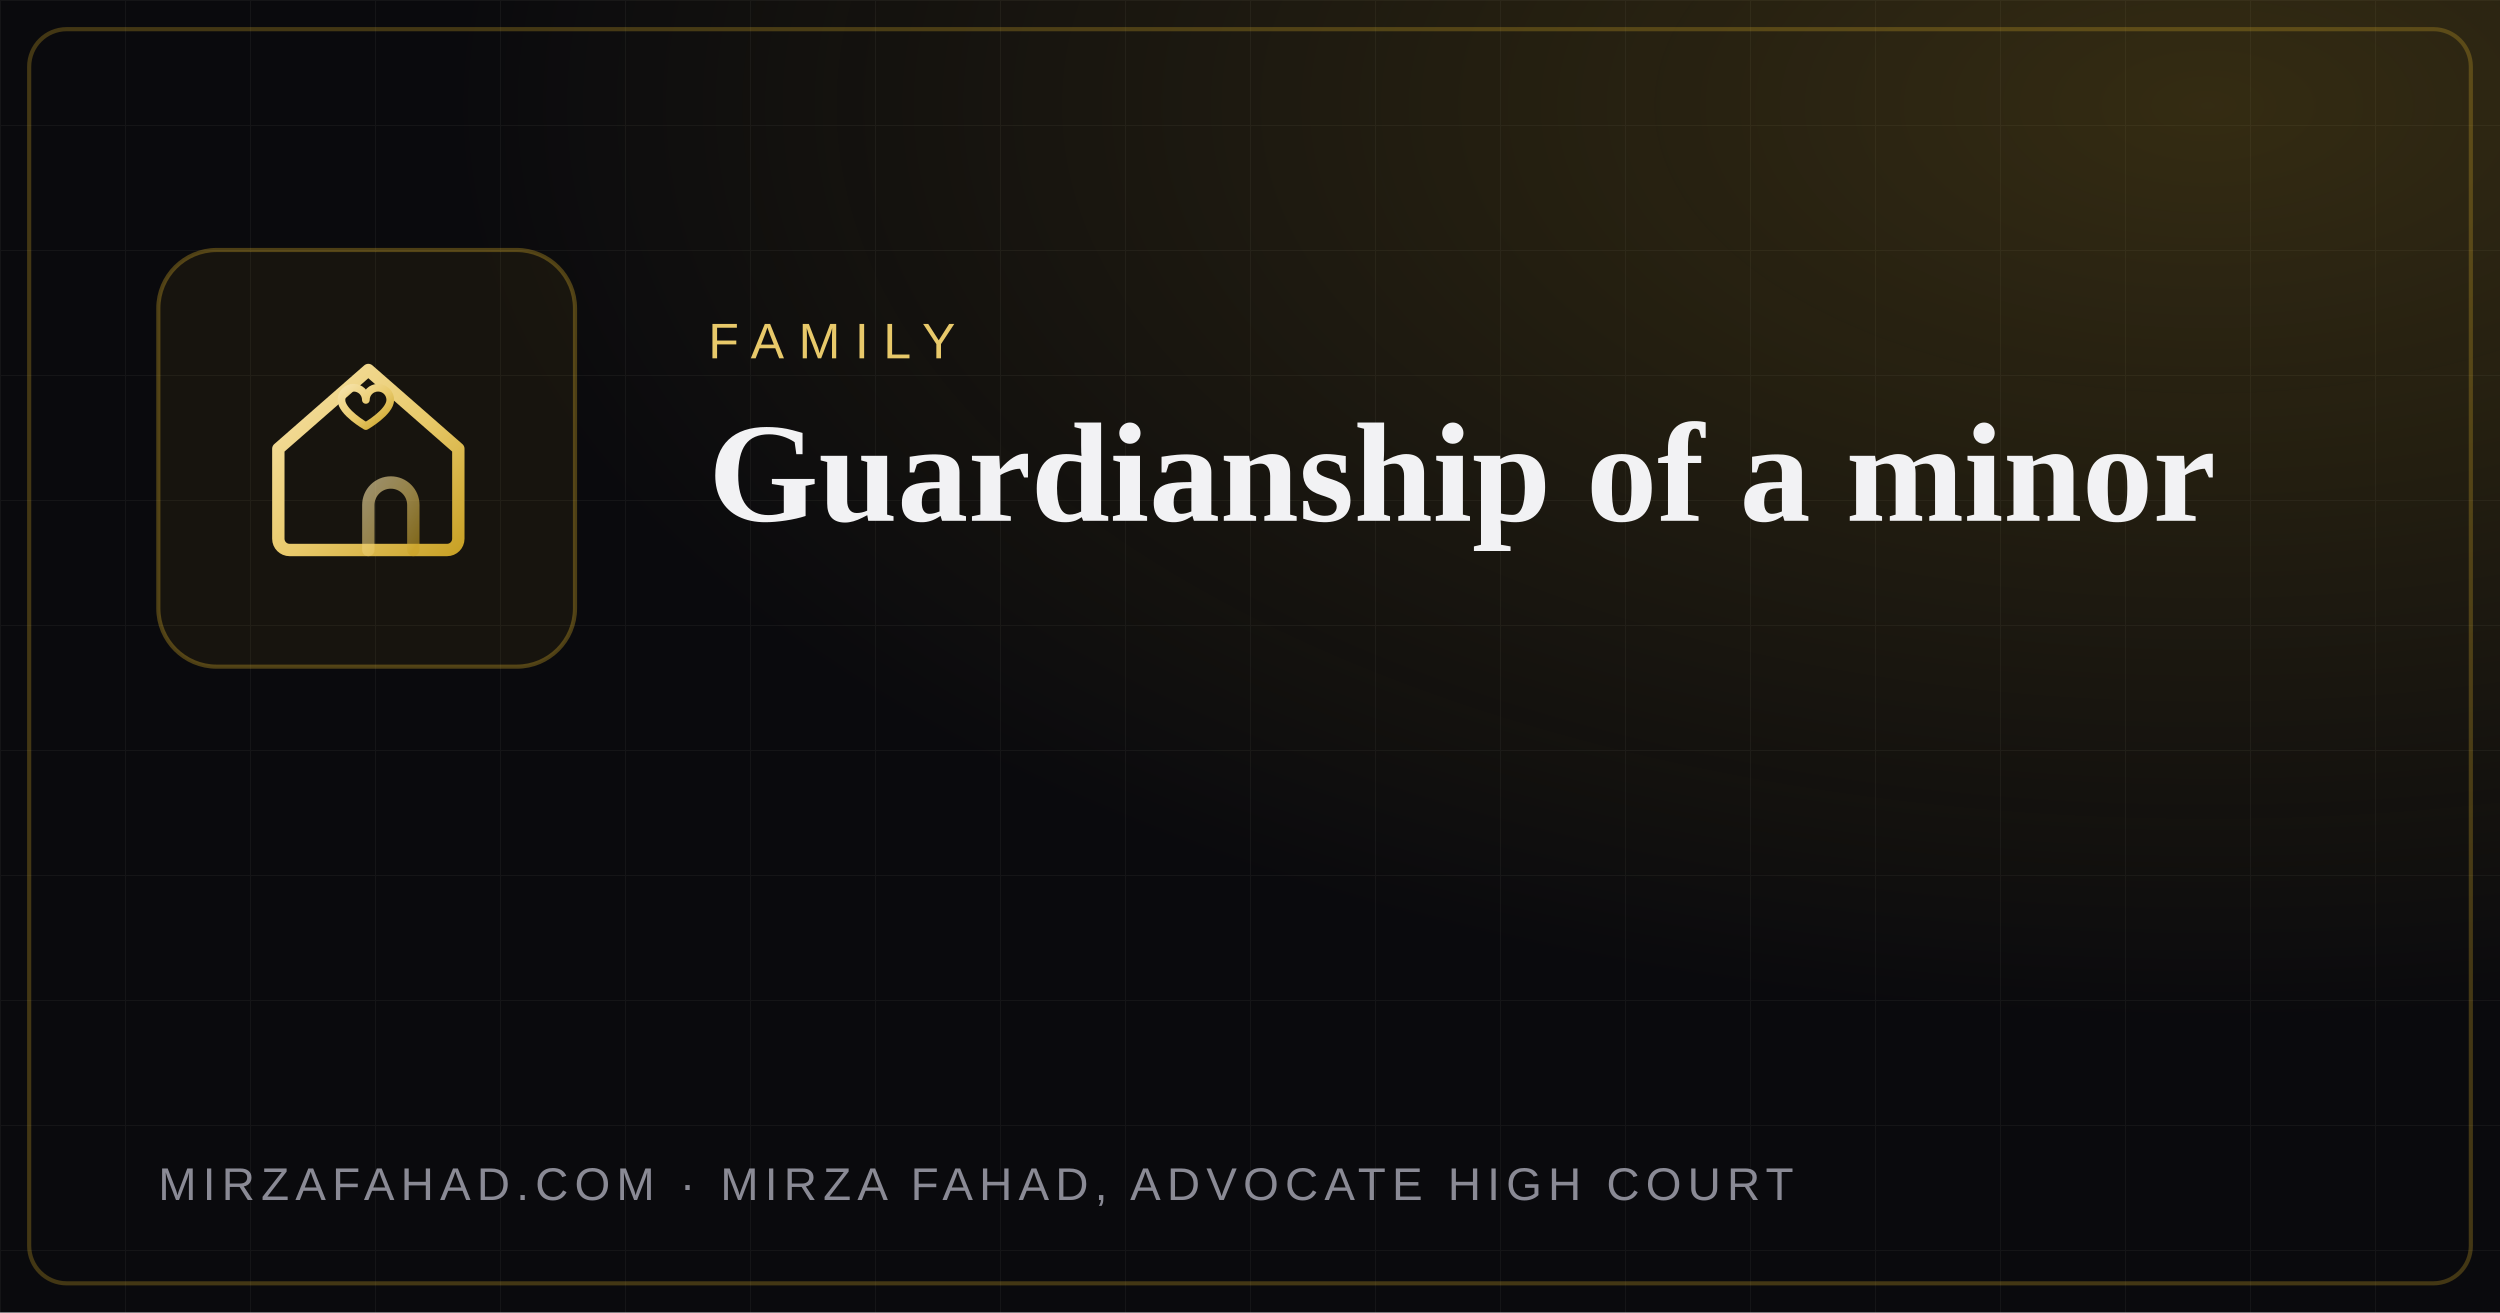
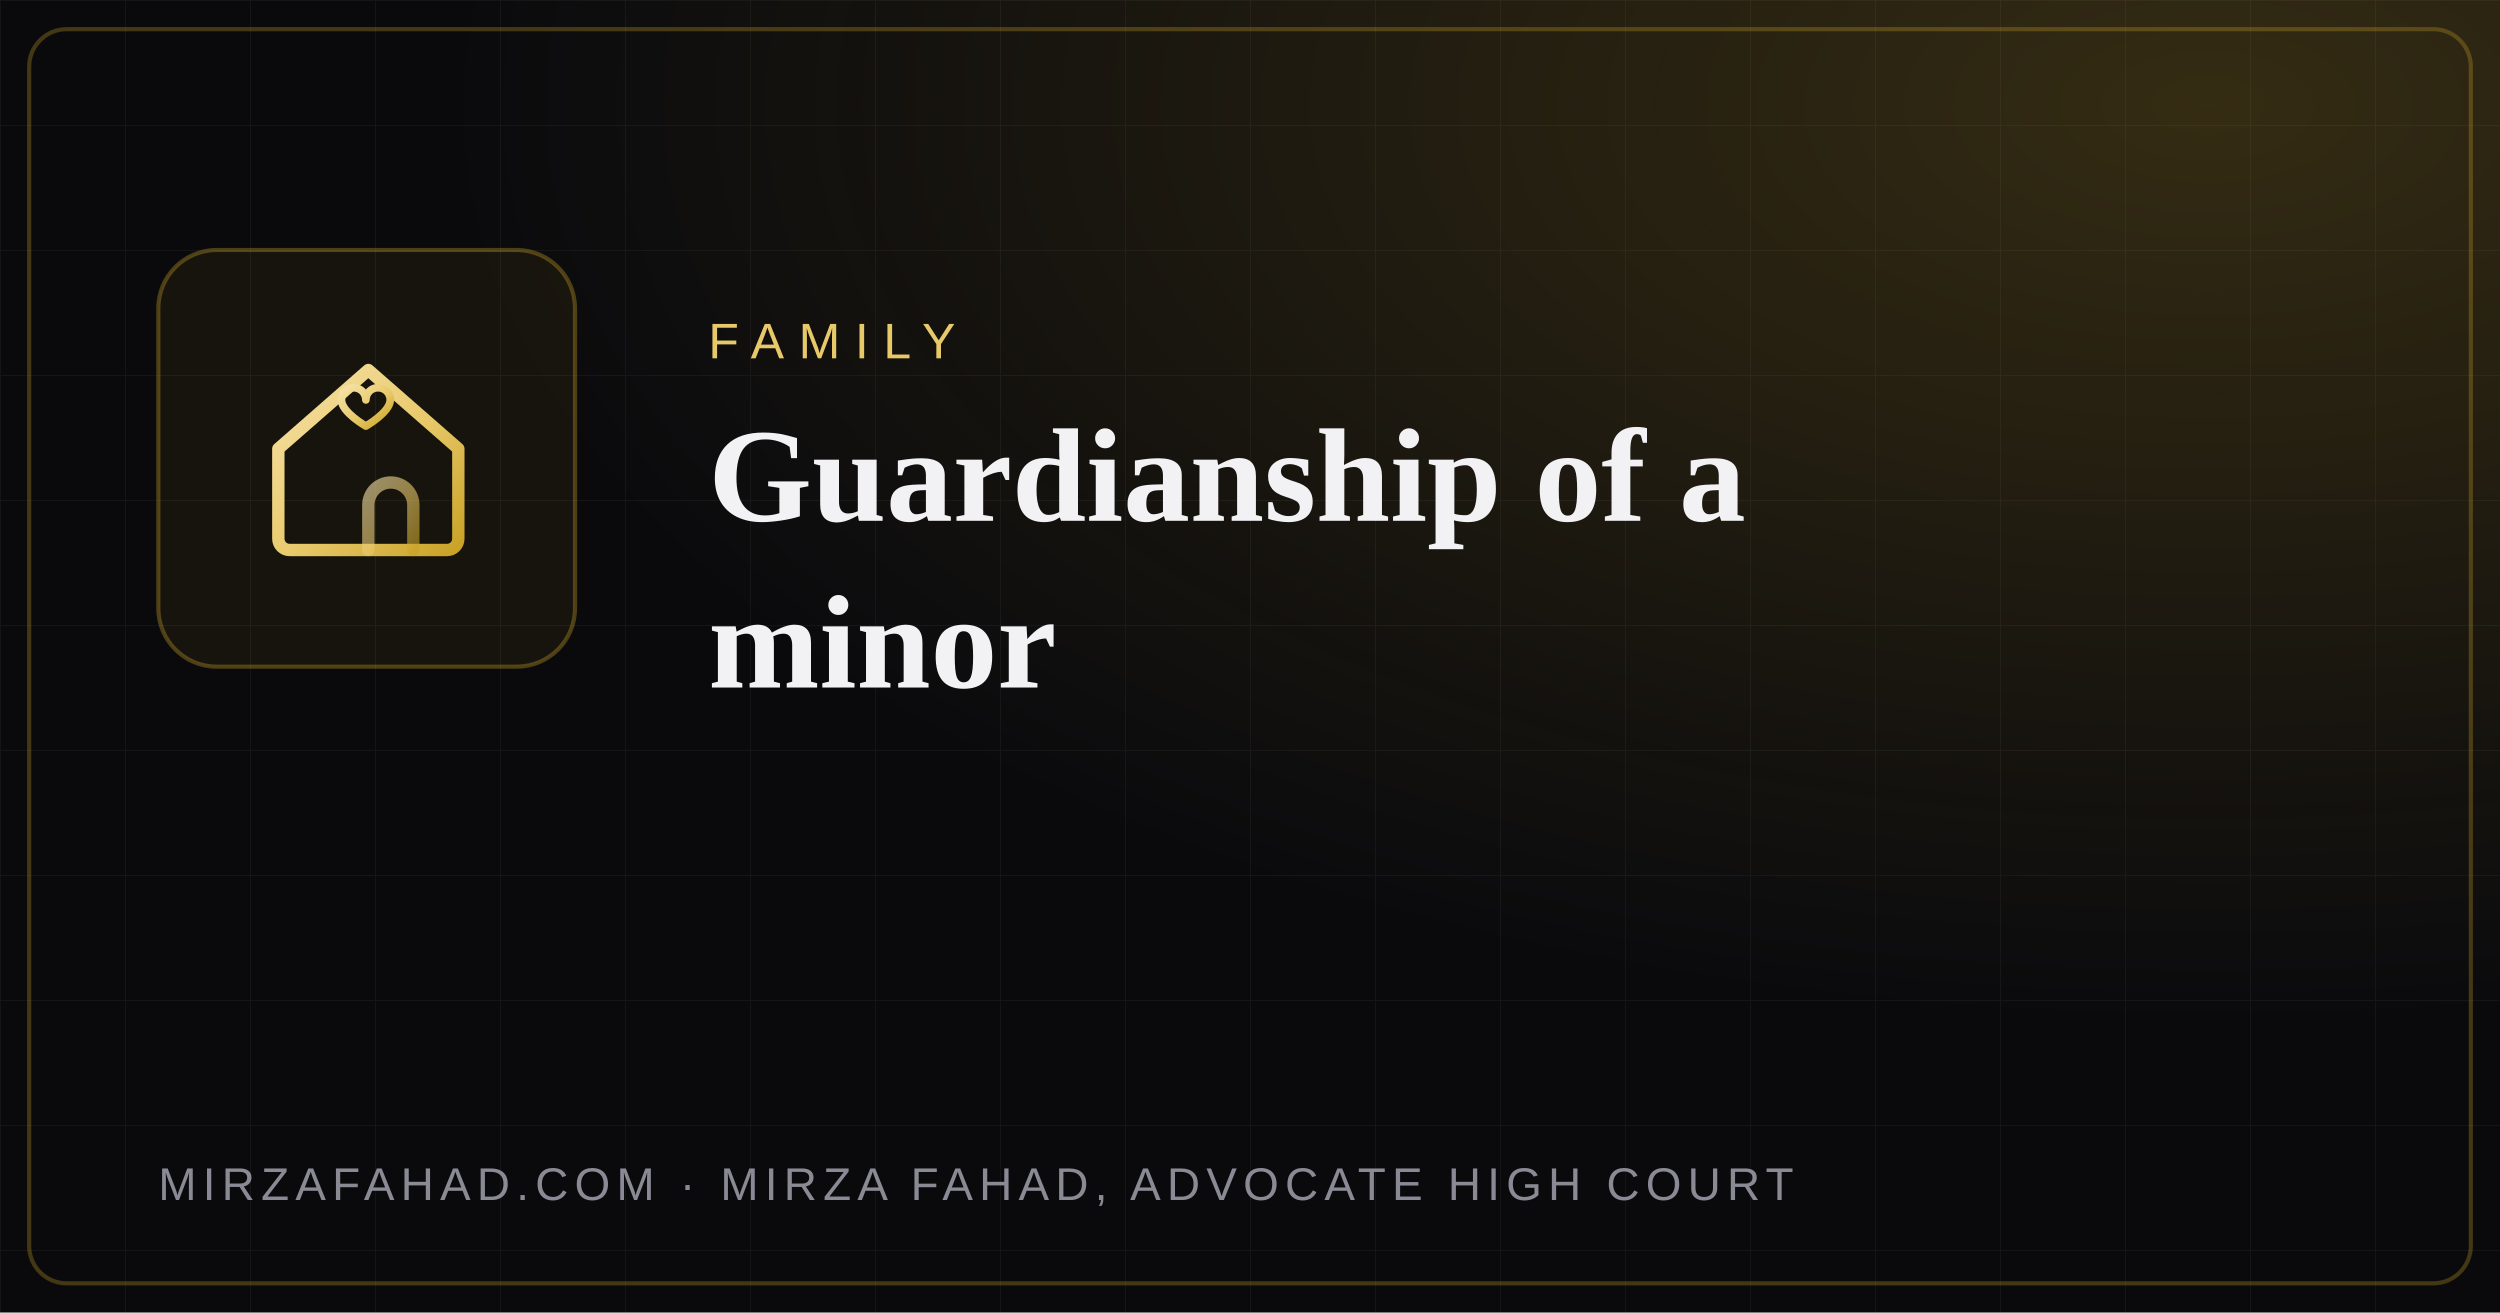
<svg xmlns="http://www.w3.org/2000/svg" viewBox="0 0 1200 630" font-family="Georgia, 'Times New Roman', serif">
  <defs>
    <linearGradient id="gold" x1="0" y1="0" x2="1" y2="1">
      <stop offset="0" stop-color="#f6e2a8" />
      <stop offset=".55" stop-color="#e8c96a" />
      <stop offset="1" stop-color="#c9a227" />
    </linearGradient>
    <radialGradient id="glow" cx="88%" cy="8%" r="70%">
      <stop offset="0" stop-color="#c9a227" stop-opacity=".22" />
      <stop offset="1" stop-color="#c9a227" stop-opacity="0" />
    </radialGradient>
    <pattern id="grid" width="60" height="60" patternUnits="userSpaceOnUse">
      <path d="M60 0H0v60" fill="none" stroke="#ffffff" stroke-opacity=".045" stroke-width="1" />
    </pattern>
  </defs>
  <rect width="1200" height="630" fill="#0a0a0d" />
  <rect width="1200" height="630" fill="url(#grid)" />
  <rect width="1200" height="630" fill="url(#glow)" />
  <rect x="14" y="14" width="1172" height="602" rx="18" fill="none" stroke="#c9a227" stroke-opacity=".3" stroke-width="2" />
  <rect x="76" y="120" width="200" height="200" rx="28" fill="#c9a227" fill-opacity=".07" stroke="#c9a227" stroke-opacity=".35" stroke-width="2" />
  <g transform="translate(112 156) scale(2.7)" fill="none" stroke="url(#gold)" stroke-width="2.2" stroke-linecap="round" stroke-linejoin="round">
    <path d="M8 22 24 8l16 14v16a2 2 0 0 1-2 2H10a2 2 0 0 1-2-2z" />
    <path d="M24 40v-8a4 4 0 0 1 8 0v8" opacity=".6" />
    <path d="M17 26c0-2 1.6-3.5 3.5-3.5S24 24 24 26c0-2 1.6-3.5 3.5-3.5S31 24 31 26c0 3.5-7 7.5-7 7.5s-7-4-7-7.5z" transform="translate(0,-9) scale(.62) translate(14,10)" />
  </g>
  <text x="340" y="172" font-family="Verdana, Arial, sans-serif" font-size="24" letter-spacing="7" fill="#e8c96a">FAMILY</text>
-   <text x="340" y="250" font-size="68" font-weight="600" fill="#f2f2f4">Guardianship of a minor</text>
+   <text x="340" y="250" font-size="64" font-weight="600" fill="#f2f2f4">Guardianship of a</text>
+   <text x="340" y="330" font-size="64" font-weight="600" fill="#f2f2f4">minor</text>
  <path d="M76 500h140" stroke="url(#gold)" stroke-width="3" />
  <text x="76" y="576" font-family="Verdana, Arial, sans-serif" font-size="22" letter-spacing="3" fill="#8a8a95">MIRZAFAHAD.COM · MIRZA FAHAD, ADVOCATE HIGH COURT</text>
</svg>
